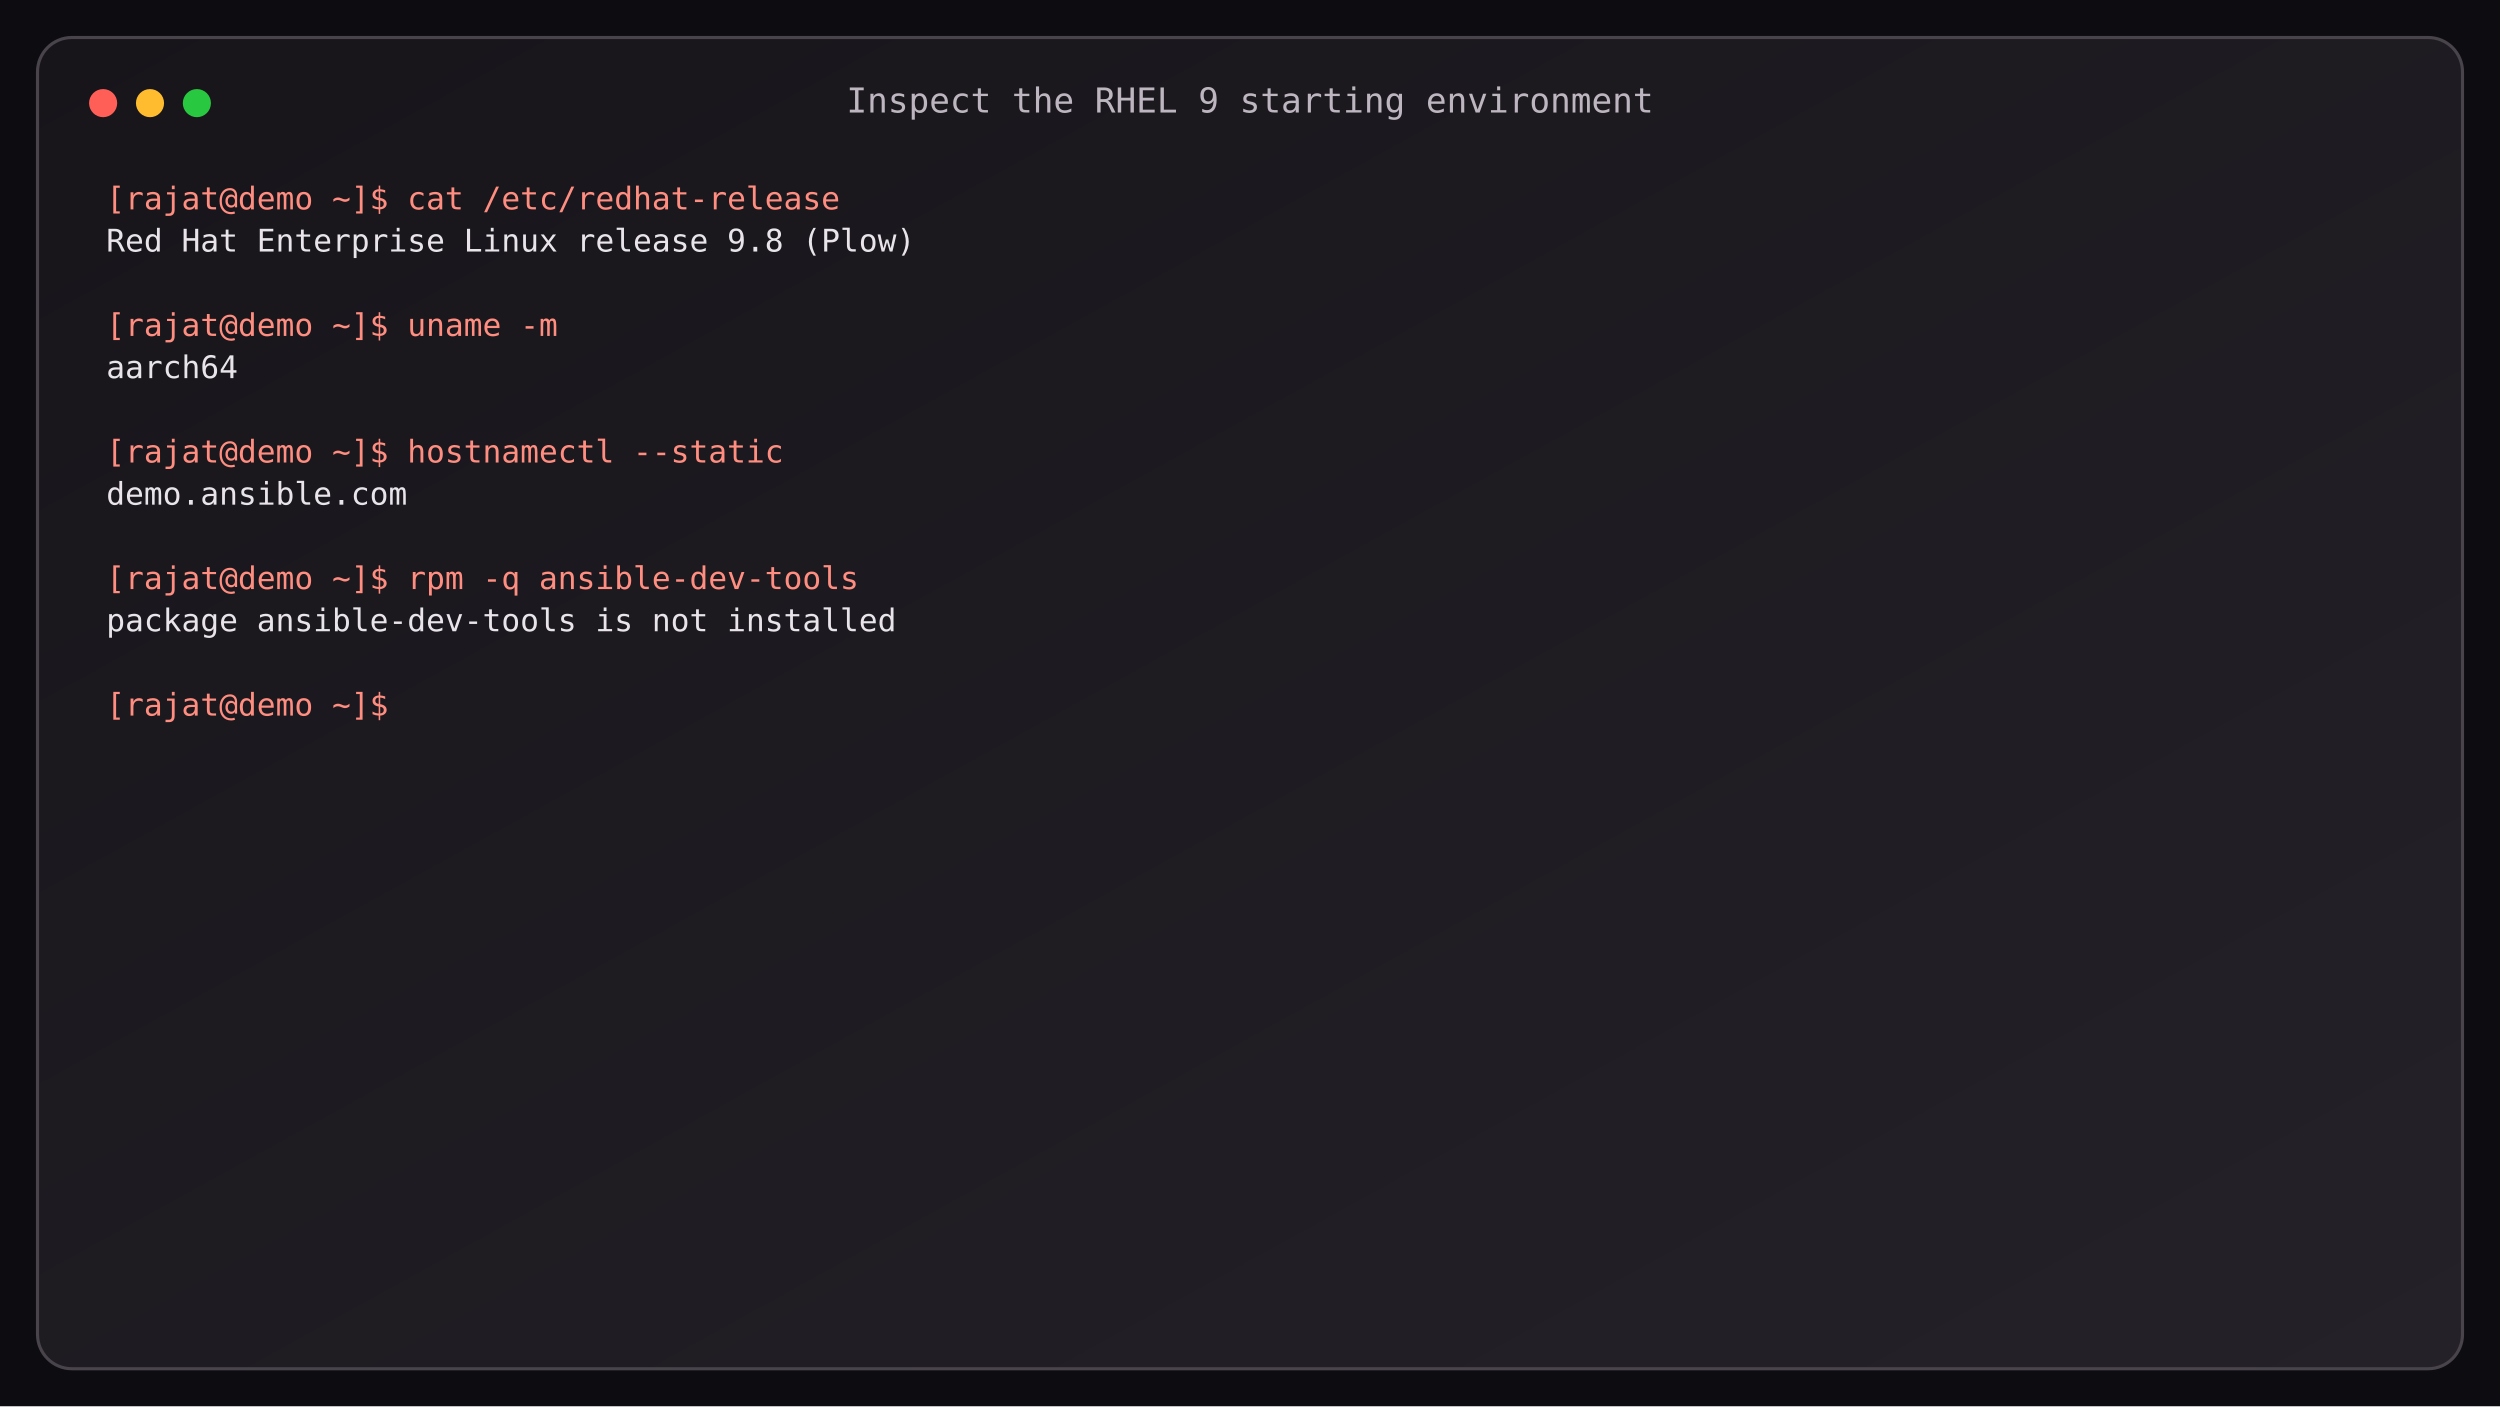
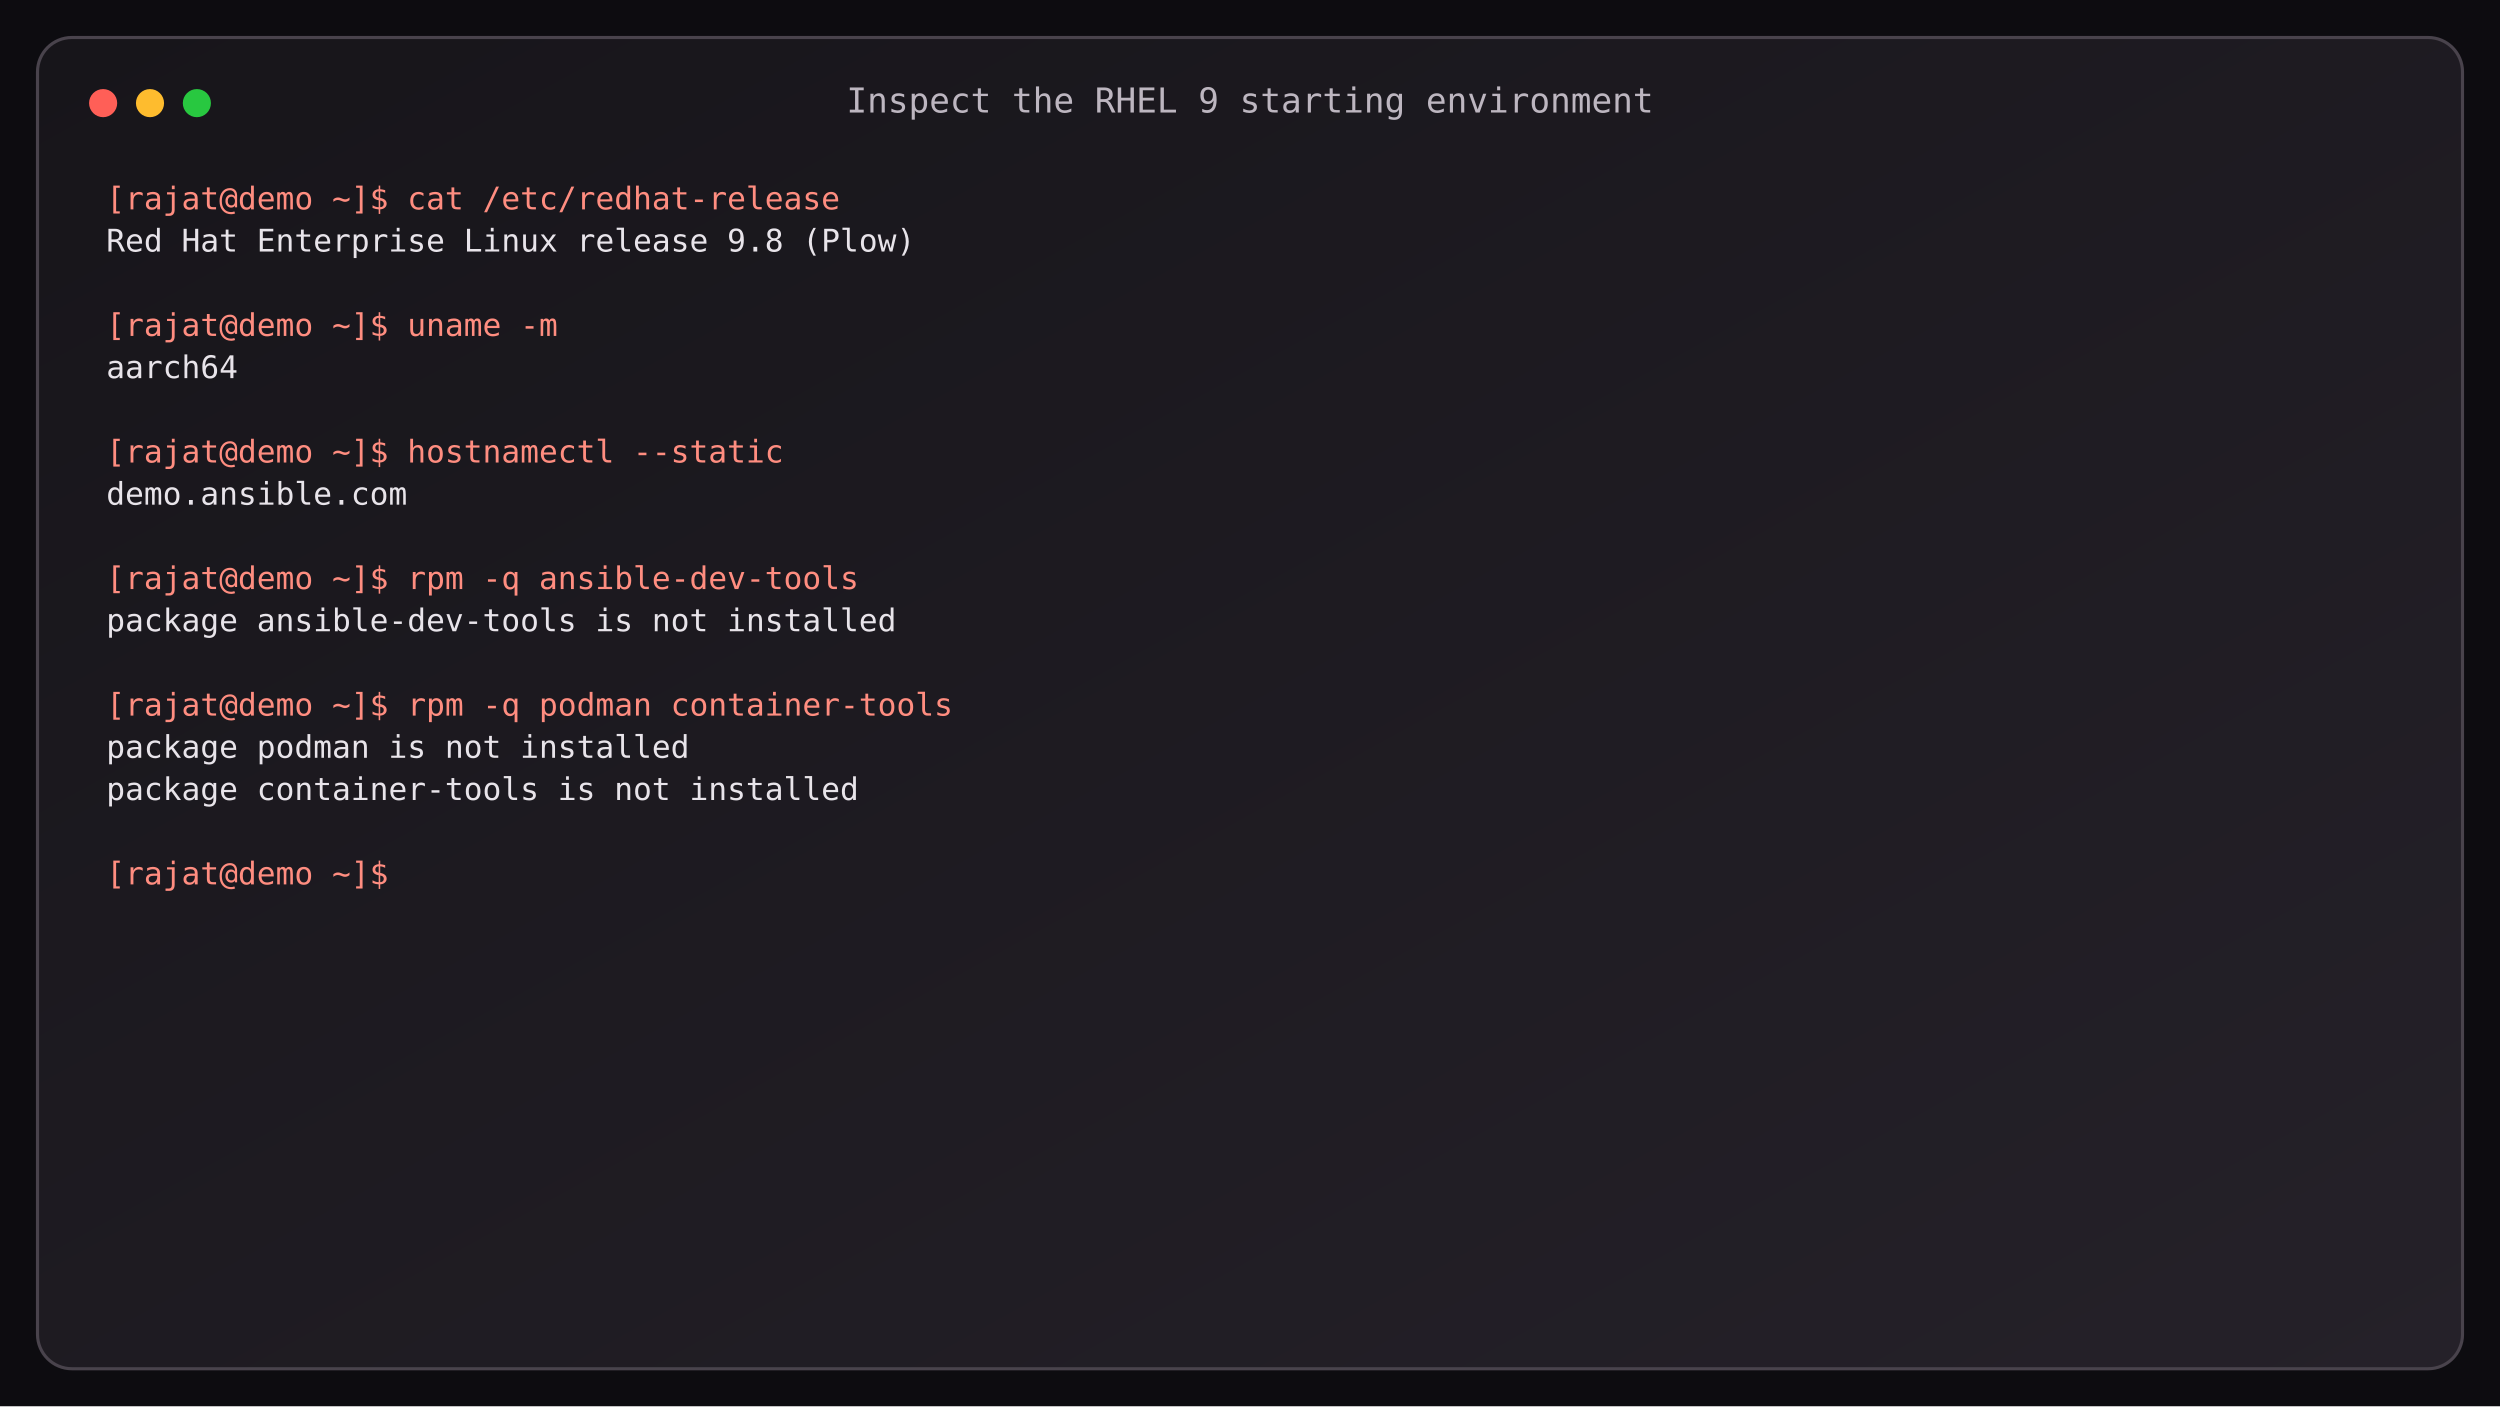
<svg xmlns="http://www.w3.org/2000/svg" width="1600" height="900" viewBox="0 0 1600 900" role="img" aria-labelledby="title desc">
  <defs>
    <linearGradient id="terminal" x1="0" y1="0" x2="1" y2="1">
      <stop offset="0" stop-color="#17151a" />
      <stop offset="1" stop-color="#252129" />
    </linearGradient>
  </defs>
  <rect width="1600" height="900" fill="#0d0c10" />
  <rect x="24" y="24" width="1552" height="852" rx="22" fill="url(#terminal)" stroke="#49434c" stroke-width="2" />
  <circle cx="66" cy="66" r="9" fill="#ff5f57" />
  <circle cx="96" cy="66" r="9" fill="#febc2e" />
  <circle cx="126" cy="66" r="9" fill="#28c840" />
  <text x="800" y="72" fill="#bdb6c0" text-anchor="middle" font-family="ui-monospace, SFMono-Regular, Menlo, monospace" font-size="22">Inspect the RHEL 9 starting environment</text>
  <g font-family="ui-monospace, SFMono-Regular, Menlo, Consolas, monospace" font-size="20">
    <text x="68" y="134" fill="#ff8d80">[rajat@demo ~]$ cat /etc/redhat-release</text>
    <text x="68" y="161" fill="#e8e4ea">Red Hat Enterprise Linux release 9.8 (Plow)</text>
    <text x="68" y="188" fill="#e8e4ea"> </text>
    <text x="68" y="215" fill="#ff8d80">[rajat@demo ~]$ uname -m</text>
    <text x="68" y="242" fill="#e8e4ea">aarch64</text>
    <text x="68" y="269" fill="#e8e4ea"> </text>
    <text x="68" y="296" fill="#ff8d80">[rajat@demo ~]$ hostnamectl --static</text>
    <text x="68" y="323" fill="#e8e4ea">demo.ansible.com</text>
    <text x="68" y="350" fill="#e8e4ea"> </text>
    <text x="68" y="377" fill="#ff8d80">[rajat@demo ~]$ rpm -q ansible-dev-tools</text>
    <text x="68" y="404" fill="#e8e4ea">package ansible-dev-tools is not installed</text>
    <text x="68" y="431" fill="#e8e4ea"> </text>
-     <text x="68" y="458" fill="#ff8d80">[rajat@demo ~]$</text>
+     <text x="68" y="458" fill="#ff8d80">[rajat@demo ~]$ rpm -q podman container-tools</text>
+     <text x="68" y="485" fill="#e8e4ea">package podman is not installed</text>
+     <text x="68" y="512" fill="#e8e4ea">package container-tools is not installed</text>
+     <text x="68" y="539" fill="#e8e4ea"> </text>
+     <text x="68" y="566" fill="#ff8d80">[rajat@demo ~]$</text>
  </g>
</svg>
